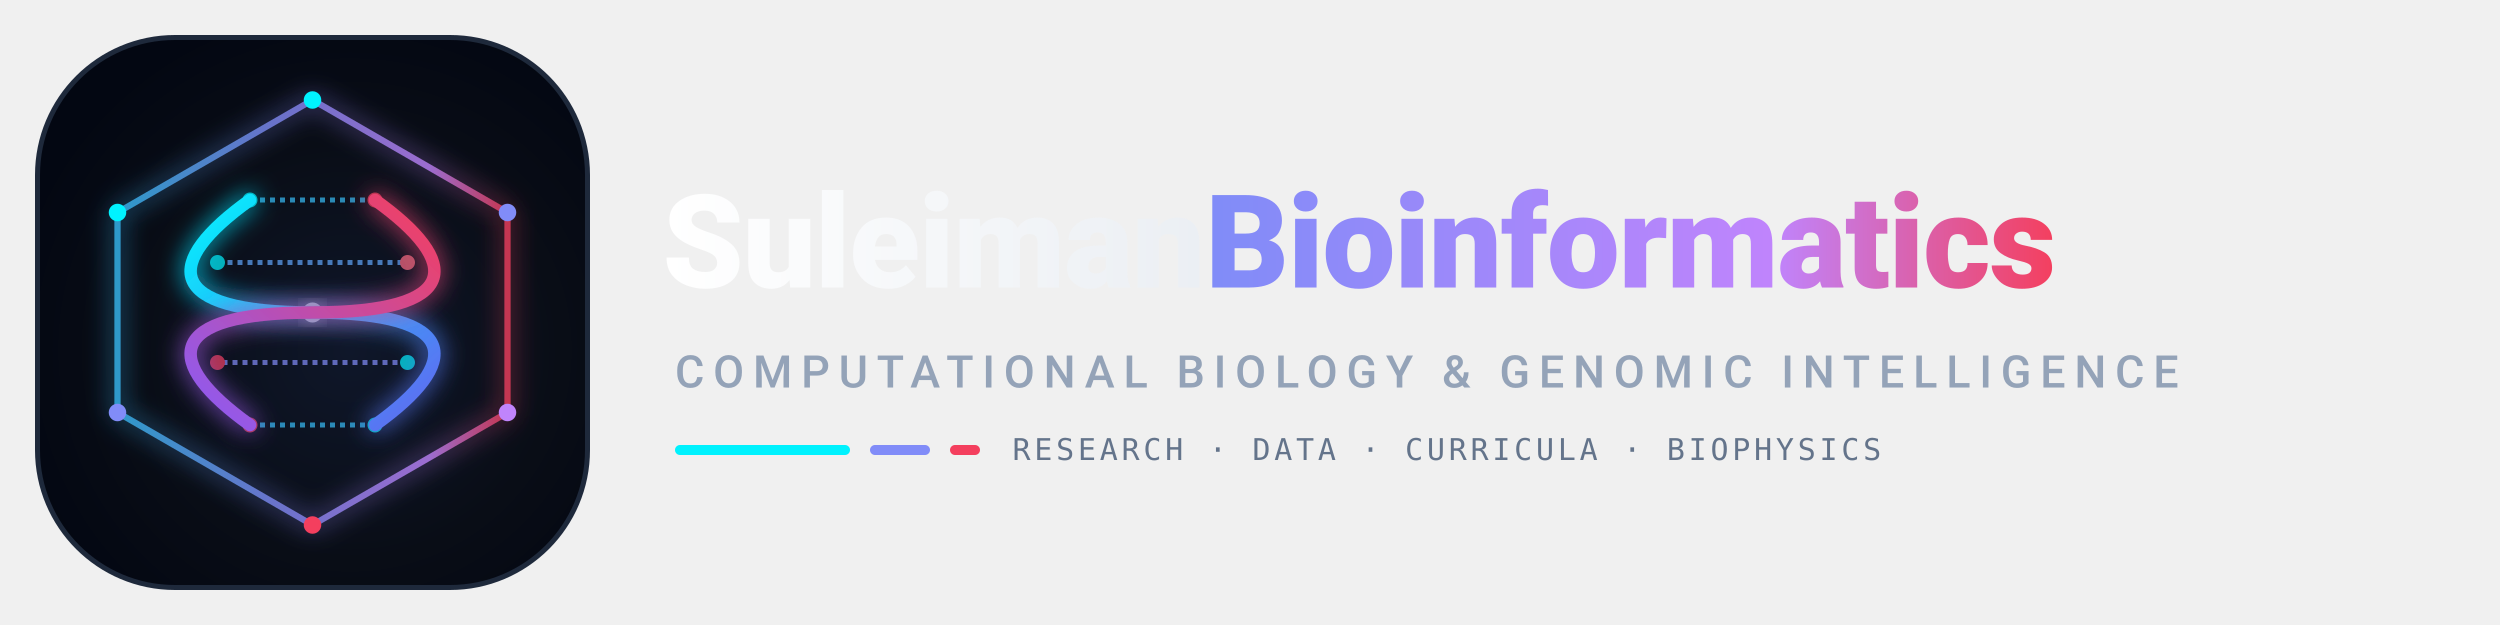
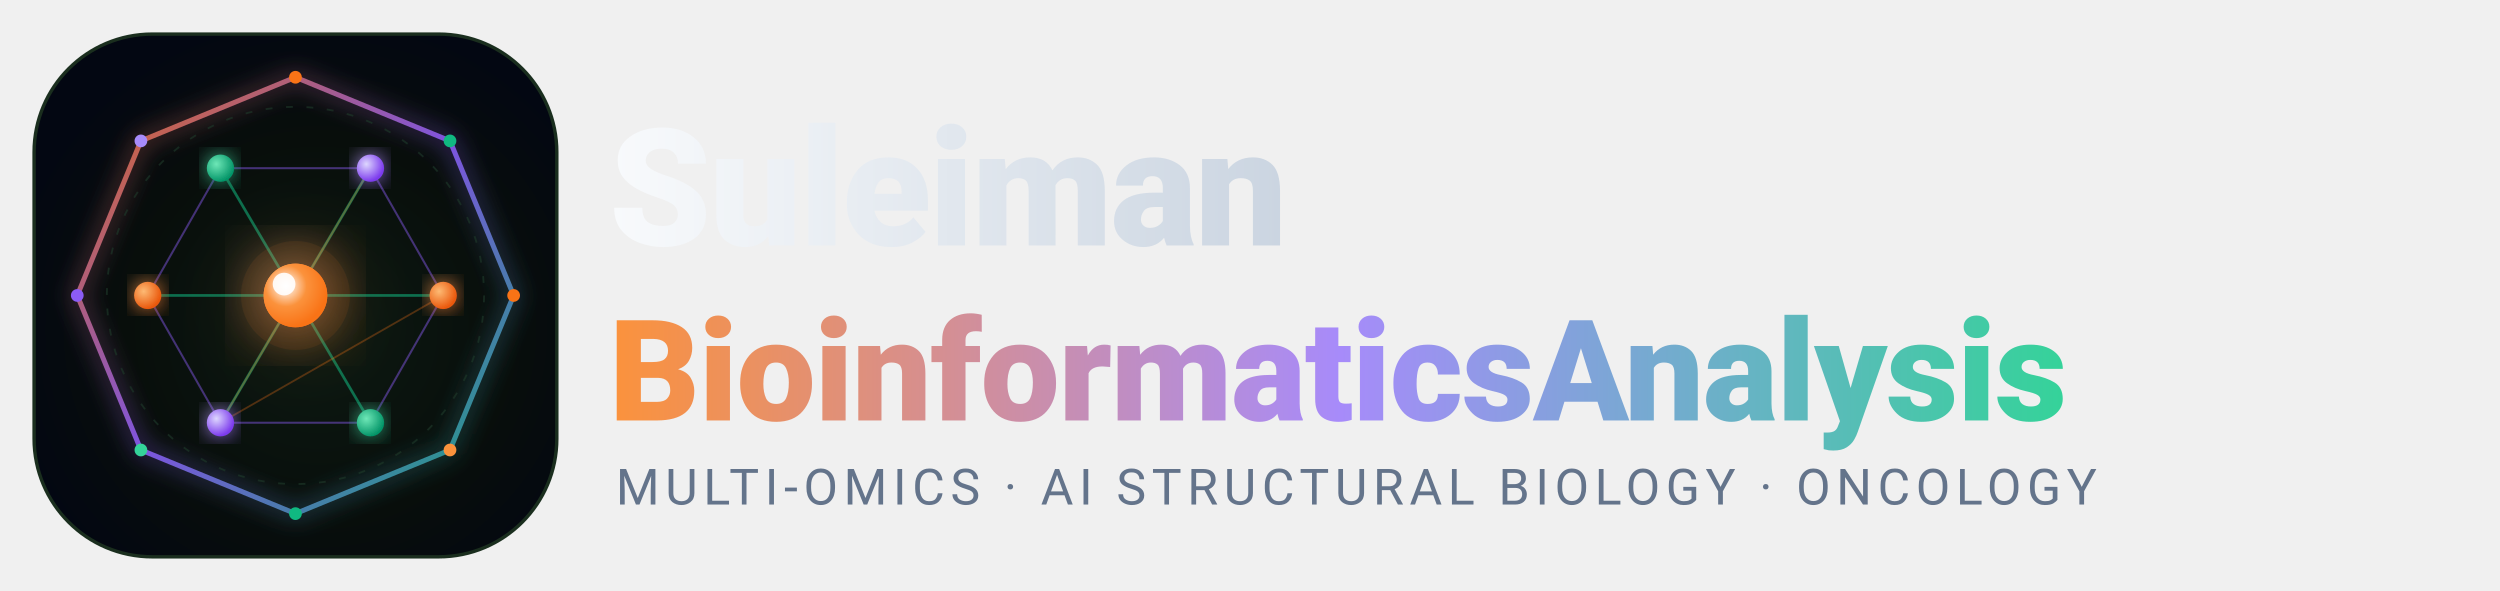
- <svg xmlns="http://www.w3.org/2000/svg" viewBox="0 0 1000 250" width="100%" height="100%">
+ <svg xmlns="http://www.w3.org/2000/svg" viewBox="0 0 1100 260" width="100%" height="100%">
  <defs>
-     <radialGradient id="hGlow" cx="125" cy="125" r="140" gradientUnits="userSpaceOnUse">
-       <stop offset="0%" stop-color="#0f172a" />
-       <stop offset="60%" stop-color="#090d16" />
+     <radialGradient id="l-bg" cx="125" cy="130" r="140" gradientUnits="userSpaceOnUse">
+       <stop offset="0%" stop-color="#0d1a12" />
+       <stop offset="60%" stop-color="#080e0b" />
      <stop offset="100%" stop-color="#030712" />
    </radialGradient>
-     <linearGradient id="brandGrad" x1="0%" y1="0%" x2="100%" y2="0%">
-       <stop offset="0%" stop-color="#38bdf8" />
-       <stop offset="40%" stop-color="#818cf8" />
-       <stop offset="80%" stop-color="#c084fc" />
-       <stop offset="100%" stop-color="#f43f5e" />
+     <linearGradient id="l-frame" x1="0%" y1="0%" x2="100%" y2="100%">
+       <stop offset="0%" stop-color="#f97316" />
+       <stop offset="50%" stop-color="#8b5cf6" />
+       <stop offset="100%" stop-color="#10b981" />
    </linearGradient>
-     <linearGradient id="textGrad" x1="0%" y1="0%" x2="100%" y2="0%">
+     <radialGradient id="l-hub" cx="35%" cy="35%" r="65%">
      <stop offset="0%" stop-color="#ffffff" />
+       <stop offset="50%" stop-color="#fb923c" />
+       <stop offset="100%" stop-color="#f97316" />
+     </radialGradient>
+     <radialGradient id="l-or" cx="35%" cy="35%" r="65%">
+       <stop offset="0%" stop-color="#fdba74" />
+       <stop offset="100%" stop-color="#ea580c" />
+     </radialGradient>
+     <radialGradient id="l-em" cx="35%" cy="35%" r="65%">
+       <stop offset="0%" stop-color="#6ee7b7" />
+       <stop offset="100%" stop-color="#059669" />
+     </radialGradient>
+     <radialGradient id="l-vi" cx="35%" cy="35%" r="65%">
+       <stop offset="0%" stop-color="#ddd6fe" />
+       <stop offset="100%" stop-color="#7c3aed" />
+     </radialGradient>
+     <linearGradient id="l-text" x1="0%" y1="0%" x2="100%" y2="0%">
+       <stop offset="0%" stop-color="#f8fafc" />
      <stop offset="100%" stop-color="#cbd5e1" />
    </linearGradient>
-     <linearGradient id="hHelixA" x1="0%" y1="0%" x2="100%" y2="100%">
-       <stop offset="0%" stop-color="#00f2fe" />
-       <stop offset="100%" stop-color="#6366f1" />
+     <linearGradient id="l-accent" x1="0%" y1="0%" x2="100%" y2="0%">
+       <stop offset="0%" stop-color="#fb923c" />
+       <stop offset="50%" stop-color="#a78bfa" />
+       <stop offset="100%" stop-color="#34d399" />
    </linearGradient>
-     <linearGradient id="hHelixB" x1="100%" y1="0%" x2="0%" y2="100%">
-       <stop offset="0%" stop-color="#f43f5e" />
-       <stop offset="100%" stop-color="#8b5cf6" />
-     </linearGradient>
-     <filter id="hSoftGlow" x="-20%" y="-20%" width="140%" height="140%">
+     <filter id="l-glow" x="-25%" y="-25%" width="150%" height="150%">
      <feGaussianBlur stdDeviation="5" result="blur" />
      <feComposite in="SourceGraphic" in2="blur" operator="over" />
    </filter>
+     <filter id="l-hub-glow" x="-60%" y="-60%" width="220%" height="220%">
+       <feGaussianBlur stdDeviation="14" result="blur" />
+       <feMerge>
+         <feMergeNode in="blur" />
+         <feMergeNode in="SourceGraphic" />
+       </feMerge>
+     </filter>
  </defs>
  <g transform="translate(15, 15)">
-     <rect width="220" height="220" rx="55" fill="url(#hGlow)" stroke="#1e293b" stroke-width="2" />
-     <polygon points="110,25 188,70 188,150 110,195 32,150 32,70" fill="none" stroke="url(#brandGrad)" stroke-width="2.5" stroke-linejoin="round" opacity="0.8" filter="url(#hSoftGlow)" />
-     <circle cx="110" cy="25" r="3.5" fill="#00f2fe" />
-     <circle cx="188" cy="70" r="3.5" fill="#818cf8" />
-     <circle cx="188" cy="150" r="3.5" fill="#c084fc" />
-     <circle cx="110" cy="195" r="3.5" fill="#f43f5e" />
-     <circle cx="32" cy="150" r="3.5" fill="#818cf8" />
-     <circle cx="32" cy="70" r="3.5" fill="#00f2fe" />
-     <g opacity="0.7" stroke-width="2">
-       <line x1="85" y1="65" x2="135" y2="65" stroke="#38bdf8" stroke-dasharray="2 2" />
-       <circle cx="85" cy="65" r="3" fill="#00f2fe" />
-       <circle cx="135" cy="65" r="3" fill="#f43f5e" />
-       <line x1="72" y1="90" x2="148" y2="90" stroke="#60a5fa" stroke-dasharray="2 2" />
-       <circle cx="72" cy="90" r="3" fill="#00f2fe" />
-       <circle cx="148" cy="90" r="3" fill="#fb7185" />
-       <line x1="80" y1="110" x2="140" y2="110" stroke="#818cf8" stroke-dasharray="2 2" />
-       <circle cx="110" cy="110" r="4" fill="#ffffff" filter="url(#hSoftGlow)" />
-       <line x1="148" y1="130" x2="72" y2="130" stroke="#818cf8" stroke-dasharray="2 2" />
-       <circle cx="148" cy="130" r="3" fill="#00f2fe" />
-       <circle cx="72" cy="130" r="3" fill="#f43f5e" />
-       <line x1="135" y1="155" x2="85" y2="155" stroke="#38bdf8" stroke-dasharray="2 2" />
-       <circle cx="135" cy="155" r="3" fill="#00f2fe" />
-       <circle cx="85" cy="155" r="3" fill="#f43f5e" />
+     <rect width="230" height="230" rx="52" fill="url(#l-bg)" stroke="#1a2e1e" stroke-width="1.5" />
+     <polygon points="211,115 183,183 115,211 47,183 19,115 47,47 115,19 183,47" fill="none" stroke="url(#l-frame)" stroke-width="2.2" stroke-linejoin="round" opacity="0.9" filter="url(#l-glow)" />
+     <circle cx="211" cy="115" r="2.8" fill="#f97316" />
+     <circle cx="183" cy="183" r="2.8" fill="#fb923c" />
+     <circle cx="115" cy="211" r="2.8" fill="#10b981" />
+     <circle cx="47" cy="183" r="2.8" fill="#34d399" />
+     <circle cx="19" cy="115" r="2.8" fill="#8b5cf6" />
+     <circle cx="47" cy="47" r="2.8" fill="#a78bfa" />
+     <circle cx="115" cy="19" r="2.8" fill="#f97316" />
+     <circle cx="183" cy="47" r="2.8" fill="#10b981" />
+     <circle cx="115" cy="115" r="83" fill="none" stroke="#1e3a2a" stroke-width="0.8" stroke-dasharray="3 6" opacity="0.6" />
+     <g stroke="#10b981" stroke-width="1.2" opacity="0.55">
+       <line x1="180" y1="115" x2="115" y2="115" />
+       <line x1="148" y1="171" x2="115" y2="115" />
+       <line x1="82" y1="171" x2="115" y2="115" />
+       <line x1="50" y1="115" x2="115" y2="115" />
+       <line x1="82" y1="59" x2="115" y2="115" />
+       <line x1="148" y1="59" x2="115" y2="115" />
    </g>
-     <path d="M 85,65 C 50,90 50,110 110,110 C 170,110 170,130 135,155" fill="none" stroke="url(#hHelixA)" stroke-width="5" stroke-linecap="round" filter="url(#hSoftGlow)" />
-     <path d="M 135,65 C 170,90 170,110 110,110 C 50,110 50,130 85,155" fill="none" stroke="url(#hHelixB)" stroke-width="5" stroke-linecap="round" filter="url(#hSoftGlow)" />
+     <g stroke="#8b5cf6" stroke-width="0.9" opacity="0.45">
+       <line x1="180" y1="115" x2="148" y2="171" />
+       <line x1="148" y1="171" x2="82" y2="171" />
+       <line x1="82" y1="171" x2="50" y2="115" />
+       <line x1="50" y1="115" x2="82" y2="59" />
+       <line x1="82" y1="59" x2="148" y2="59" />
+       <line x1="148" y1="59" x2="180" y2="115" />
+     </g>
+     <g stroke="#f97316" stroke-width="0.8" opacity="0.3">
+       <line x1="180" y1="115" x2="82" y2="171" />
+       <line x1="148" y1="59" x2="82" y2="171" />
+     </g>
+     <circle cx="180" cy="115" r="6" fill="url(#l-or)" filter="url(#l-glow)" />
+     <circle cx="148" cy="171" r="6" fill="url(#l-em)" filter="url(#l-glow)" />
+     <circle cx="82" cy="171" r="6" fill="url(#l-vi)" filter="url(#l-glow)" />
+     <circle cx="50" cy="115" r="6" fill="url(#l-or)" filter="url(#l-glow)" />
+     <circle cx="82" cy="59" r="6" fill="url(#l-em)" filter="url(#l-glow)" />
+     <circle cx="148" cy="59" r="6" fill="url(#l-vi)" filter="url(#l-glow)" />
+     <circle cx="115" cy="115" r="24" fill="#f97316" opacity="0.12" filter="url(#l-hub-glow)" />
+     <circle cx="115" cy="115" r="14" fill="url(#l-hub)" filter="url(#l-hub-glow)" />
+     <circle cx="115" cy="115" r="14" fill="url(#l-hub)" />
+     <circle cx="110" cy="110" r="5" fill="#ffffff" opacity="0.9" />
  </g>
-   <g transform="translate(265, 0)">
-     <text x="0" y="115" font-family="-apple-system, BlinkMacSystemFont, 'Segoe UI', Roboto, 'Helvetica Neue', Arial, sans-serif" font-weight="800" font-size="52" fill="url(#textGrad)" letter-spacing="-0.5">
-       Suleiman<tspan fill="url(#brandGrad)">Bioinformatics</tspan>
-     </text>
-     <text x="5" y="155" font-family="-apple-system, BlinkMacSystemFont, 'Segoe UI', Roboto, 'Helvetica Neue', Arial, sans-serif" font-weight="500" font-size="18" fill="#94a3b8" letter-spacing="3.5">
-       COMPUTATIONAL BIOLOGY &amp; GENOMIC INTELLIGENCE
-     </text>
-     <g transform="translate(5, 178)">
-       <rect x="0" y="0" width="70" height="4" rx="2" fill="#00f2fe" />
-       <rect x="78" y="0" width="24" height="4" rx="2" fill="#818cf8" />
-       <rect x="110" y="0" width="12" height="4" rx="2" fill="#f43f5e" />
-       <text x="135" y="6" font-family="monospace" font-size="12" fill="#64748b" letter-spacing="1.5">
-         RESEARCH · DATA · CURRICULA · BIOPHYSICS
-       </text>
-     </g>
+   <g transform="translate(268, 0)">
+     <text x="0" y="108" font-family="-apple-system, BlinkMacSystemFont, 'Segoe UI', Roboto, Arial, sans-serif" font-size="72" font-weight="800" letter-spacing="-1" fill="url(#l-text)">Suleiman</text>
+     <text x="0" y="185" font-family="-apple-system, BlinkMacSystemFont, 'Segoe UI', Roboto, Arial, sans-serif" font-size="62" font-weight="800" letter-spacing="-0.5" fill="url(#l-accent)">BioinformaticsAnalysis</text>
+     <text x="3" y="222" font-family="-apple-system, BlinkMacSystemFont, 'Segoe UI', Roboto, Arial, sans-serif" font-size="22" font-weight="400" letter-spacing="2.5" fill="#64748b">MULTI-OMICS  ·  AI STRUCTURAL BIOLOGY  ·  ONCOLOGY</text>
  </g>
</svg>
